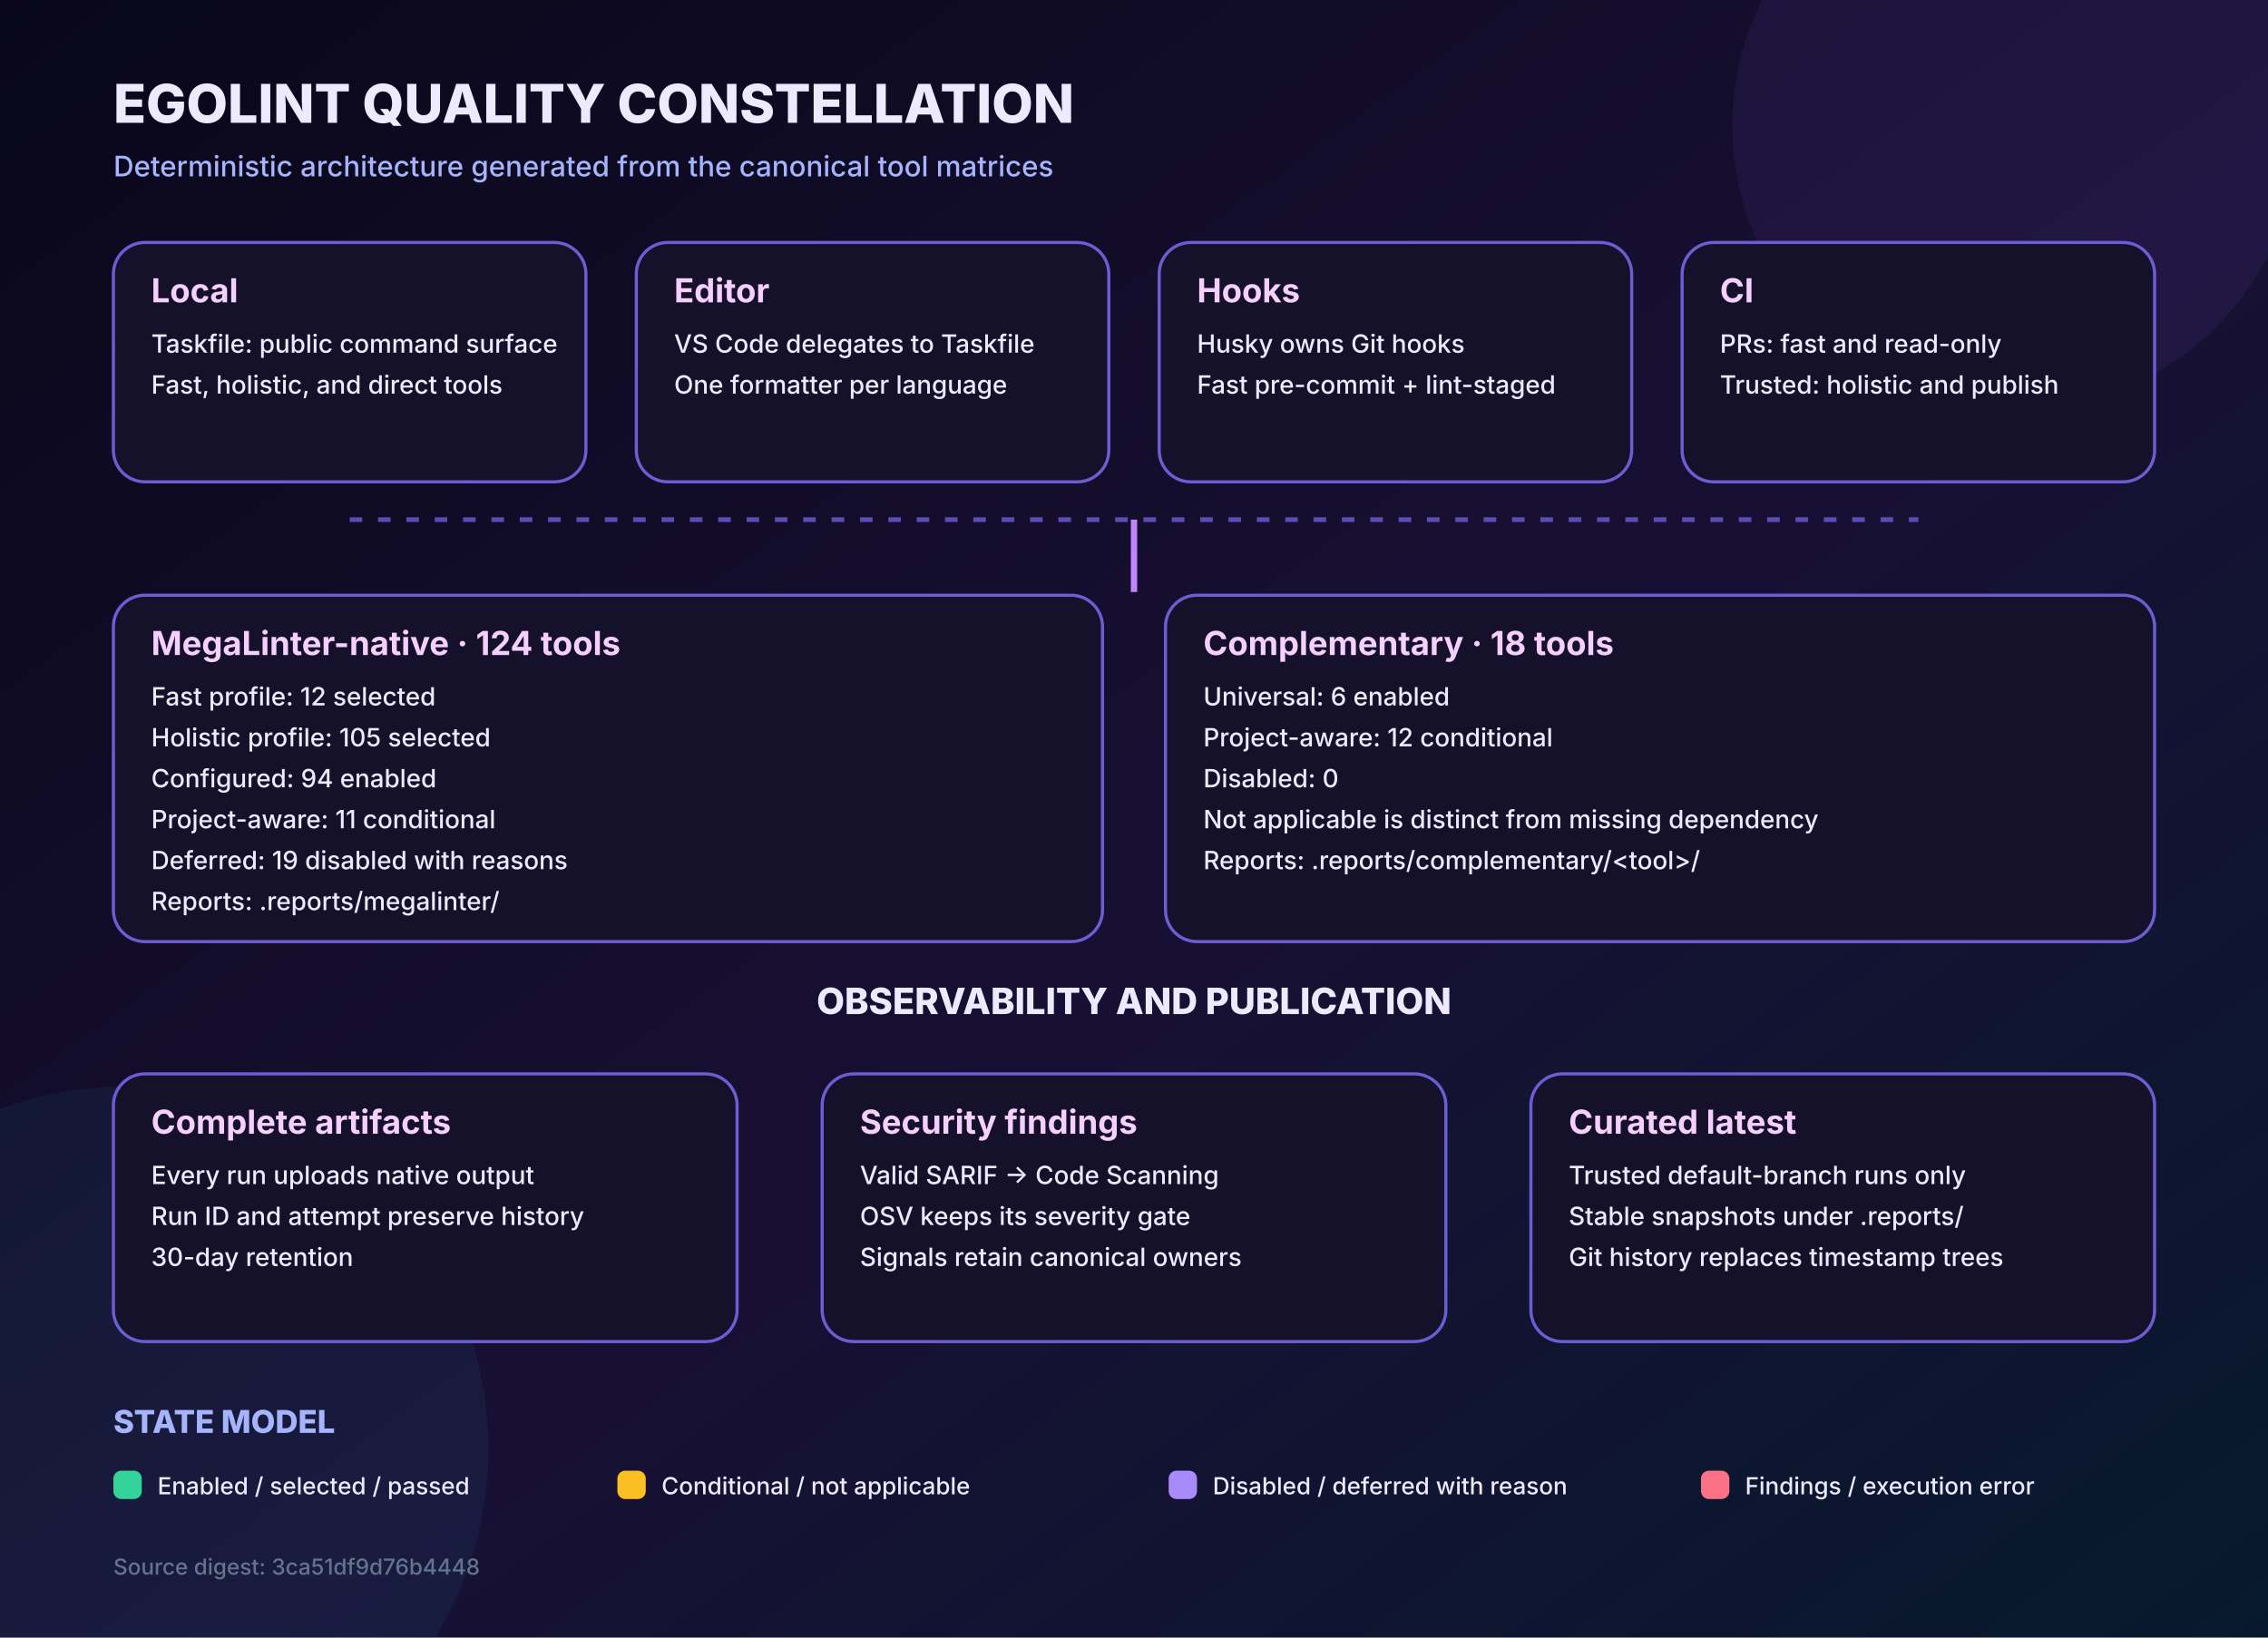
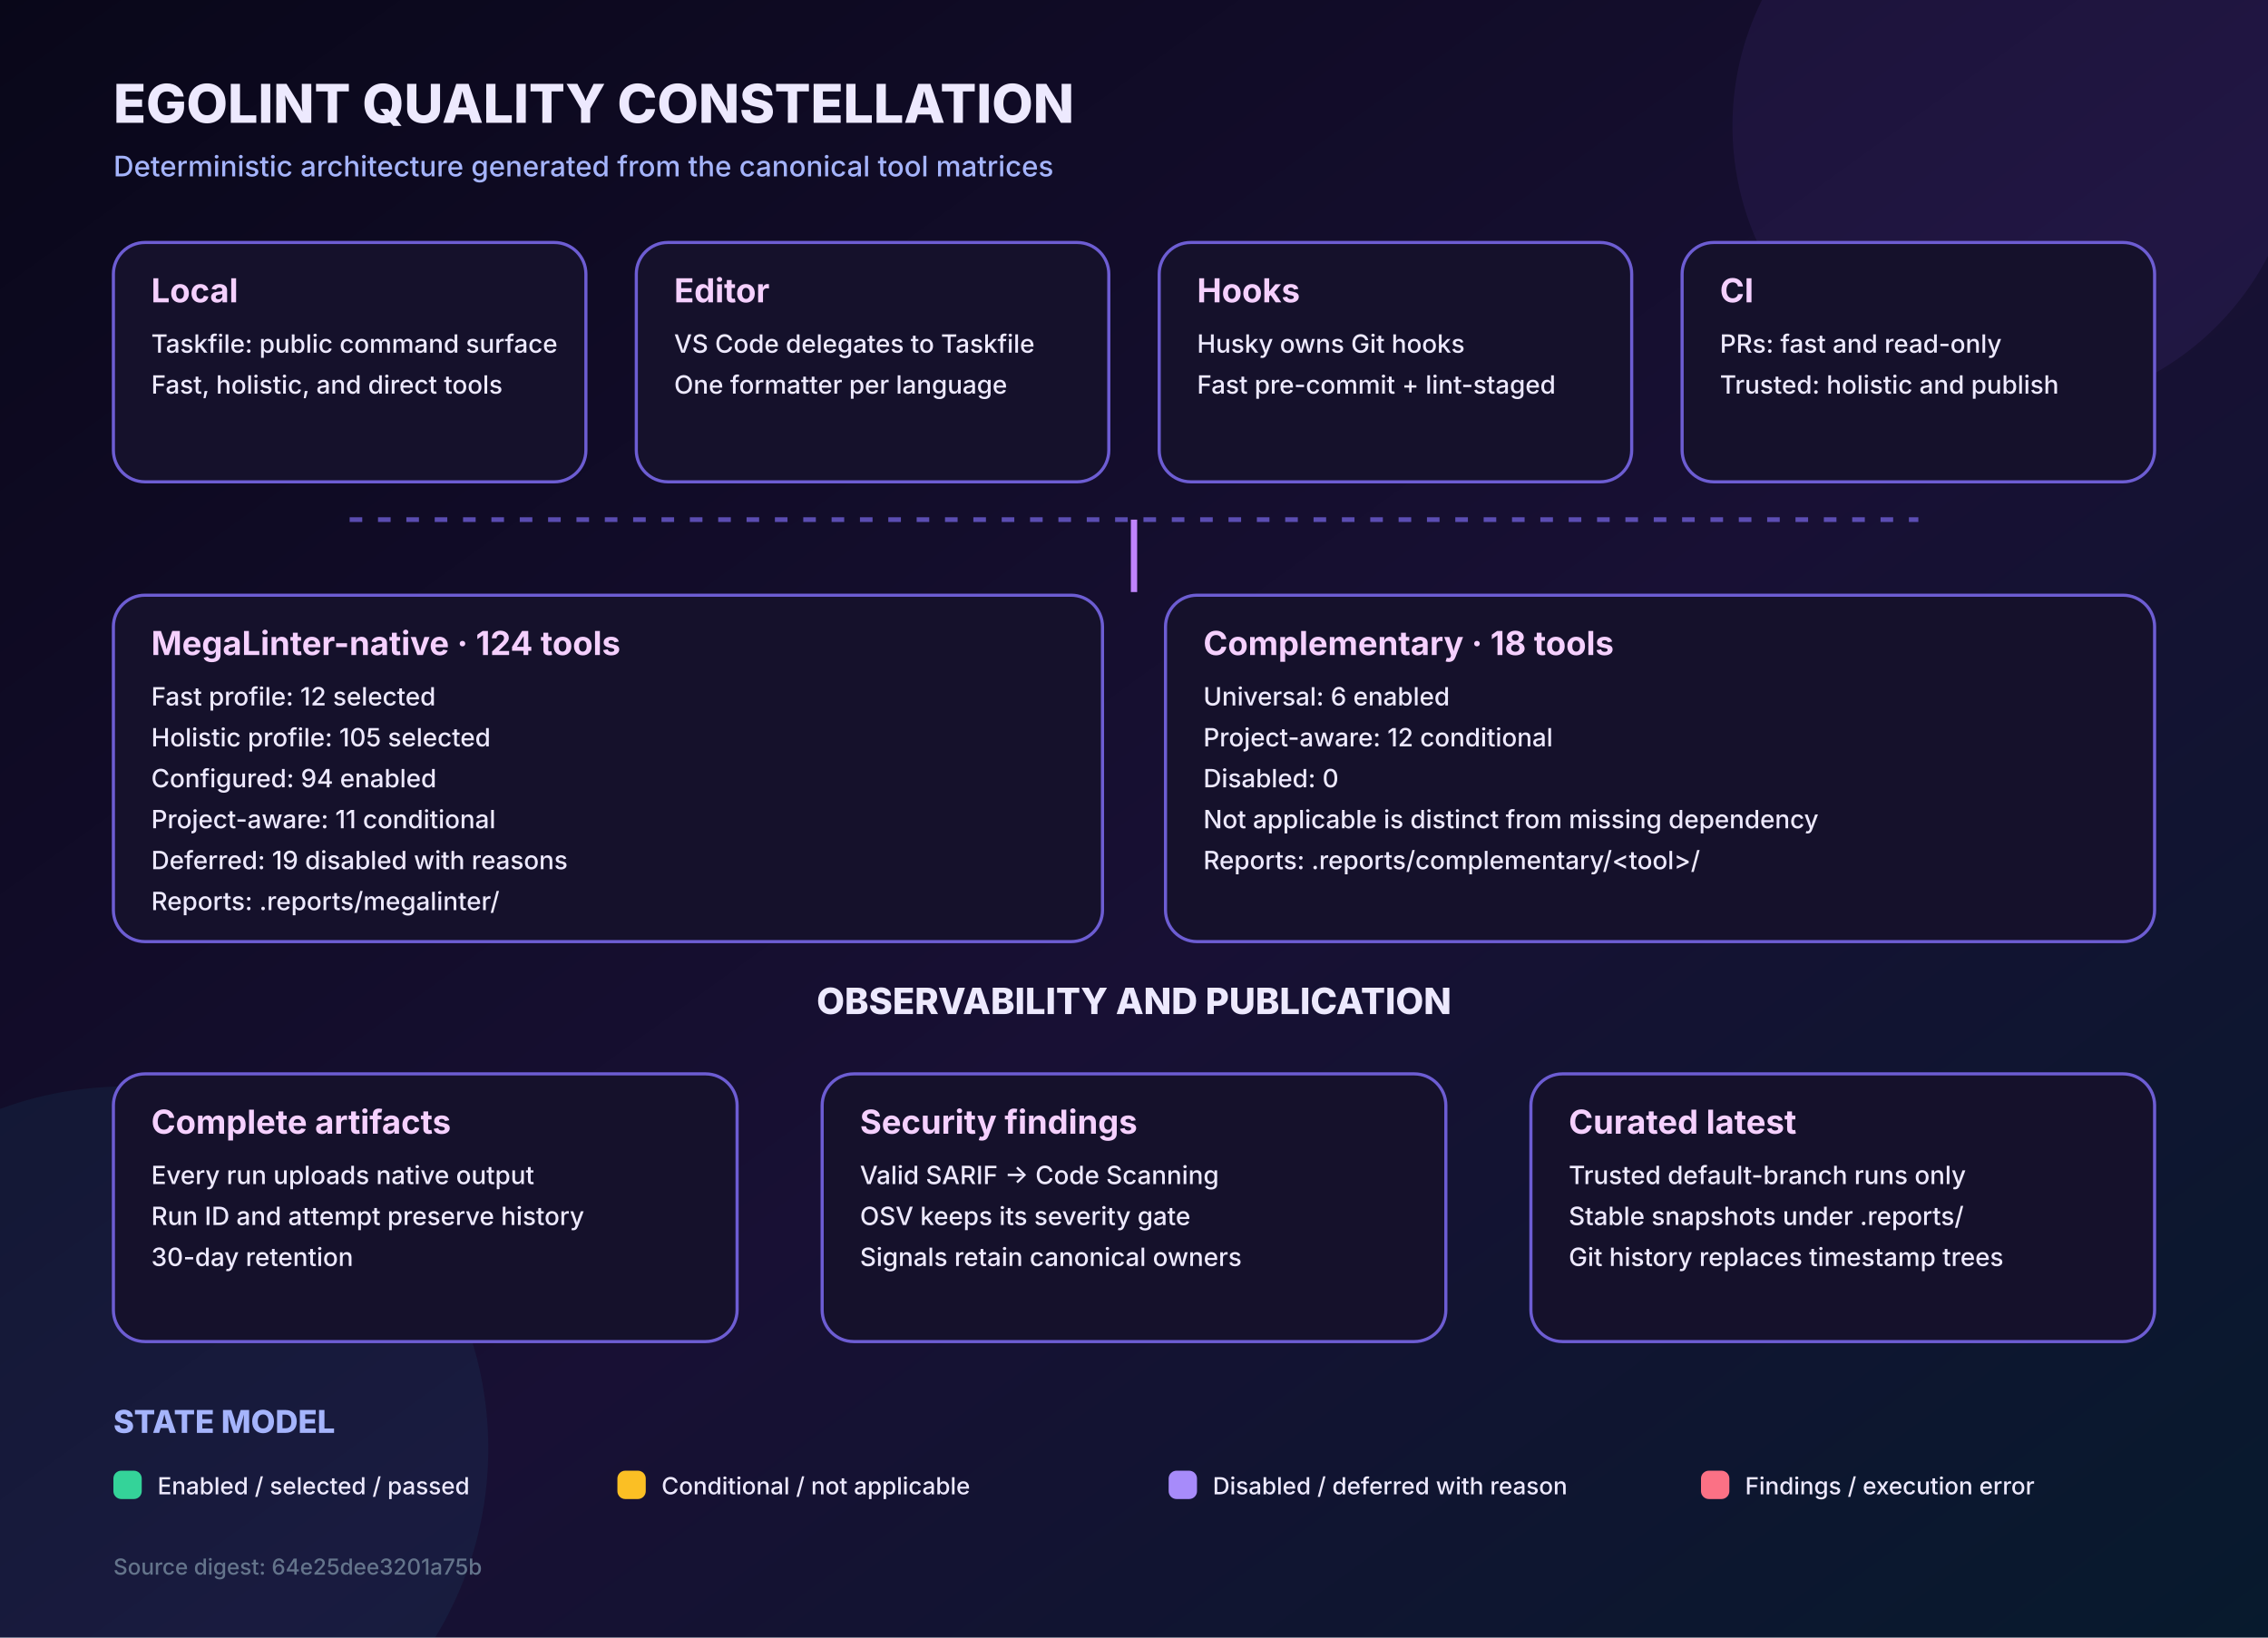
<svg xmlns="http://www.w3.org/2000/svg" width="1440" height="1040" viewBox="0 0 1440 1040" role="img" aria-labelledby="title description" font-family="Inter, ui-sans-serif, system-ui, sans-serif">
  <defs>
    <linearGradient id="background" x1="0" y1="0" x2="1" y2="1">
      <stop offset="0" stop-color="#090719" />
      <stop offset="0.55" stop-color="#181034" />
      <stop offset="1" stop-color="#071A2D" />
    </linearGradient>
    <filter id="glow" x="-40%" y="-40%" width="180%" height="180%">
      <feGaussianBlur stdDeviation="5" result="blur" />
      <feMerge>
        <feMergeNode in="blur" />
        <feMergeNode in="SourceGraphic" />
      </feMerge>
    </filter>
  </defs>
  <rect width="1440" height="1040" fill="url(#background)" />
  <circle cx="1280" cy="80" r="180" fill="#8B5CF6" opacity="0.08" />
  <circle cx="80" cy="920" r="230" fill="#22D3EE" opacity="0.06" />
  <text x="72" y="78" font-size="34" fill="#EDE9FE" font-weight="800" text-anchor="start">EGOLINT QUALITY CONSTELLATION</text>
  <text x="72" y="112" font-size="18" fill="#A5B4FC" font-weight="500" text-anchor="start">Deterministic architecture generated from the canonical tool matrices</text>
  <rect x="72" y="154" width="300" height="152" rx="20" fill="#15112B" stroke="#6D5DD3" stroke-width="2" />
  <text x="96" y="192" font-size="21" fill="#F5D0FE" font-weight="700" text-anchor="start">Local</text>
  <text x="96" y="224" font-size="16" fill="#EDE9FE" font-weight="500" text-anchor="start">Taskfile: public command surface</text>
  <text x="96" y="250" font-size="16" fill="#EDE9FE" font-weight="500" text-anchor="start">Fast, holistic, and direct tools</text>
  <rect x="404" y="154" width="300" height="152" rx="20" fill="#15112B" stroke="#6D5DD3" stroke-width="2" />
  <text x="428" y="192" font-size="21" fill="#F5D0FE" font-weight="700" text-anchor="start">Editor</text>
  <text x="428" y="224" font-size="16" fill="#EDE9FE" font-weight="500" text-anchor="start">VS Code delegates to Taskfile</text>
  <text x="428" y="250" font-size="16" fill="#EDE9FE" font-weight="500" text-anchor="start">One formatter per language</text>
  <rect x="736" y="154" width="300" height="152" rx="20" fill="#15112B" stroke="#6D5DD3" stroke-width="2" />
  <text x="760" y="192" font-size="21" fill="#F5D0FE" font-weight="700" text-anchor="start">Hooks</text>
  <text x="760" y="224" font-size="16" fill="#EDE9FE" font-weight="500" text-anchor="start">Husky owns Git hooks</text>
  <text x="760" y="250" font-size="16" fill="#EDE9FE" font-weight="500" text-anchor="start">Fast pre-commit + lint-staged</text>
  <rect x="1068" y="154" width="300" height="152" rx="20" fill="#15112B" stroke="#6D5DD3" stroke-width="2" />
  <text x="1092" y="192" font-size="21" fill="#F5D0FE" font-weight="700" text-anchor="start">CI</text>
  <text x="1092" y="224" font-size="16" fill="#EDE9FE" font-weight="500" text-anchor="start">PRs: fast and read-only</text>
  <text x="1092" y="250" font-size="16" fill="#EDE9FE" font-weight="500" text-anchor="start">Trusted: holistic and publish</text>
  <path d="M222 330 H1218" stroke="#6D5DD3" stroke-width="3" stroke-dasharray="8 10" opacity="0.8" />
  <path d="M720 330 V376" stroke="#C084FC" stroke-width="4" marker-end="none" />
  <rect x="72" y="378" width="628" height="220" rx="20" fill="#15112B" stroke="#6D5DD3" stroke-width="2" />
  <text x="96" y="416" font-size="21" fill="#F5D0FE" font-weight="700" text-anchor="start">MegaLinter-native · 124 tools</text>
  <text x="96" y="448" font-size="16" fill="#EDE9FE" font-weight="500" text-anchor="start">Fast profile: 12 selected</text>
  <text x="96" y="474" font-size="16" fill="#EDE9FE" font-weight="500" text-anchor="start">Holistic profile: 105 selected</text>
  <text x="96" y="500" font-size="16" fill="#EDE9FE" font-weight="500" text-anchor="start">Configured: 94 enabled</text>
  <text x="96" y="526" font-size="16" fill="#EDE9FE" font-weight="500" text-anchor="start">Project-aware: 11 conditional</text>
  <text x="96" y="552" font-size="16" fill="#EDE9FE" font-weight="500" text-anchor="start">Deferred: 19 disabled with reasons</text>
  <text x="96" y="578" font-size="16" fill="#EDE9FE" font-weight="500" text-anchor="start">Reports: .reports/megalinter/</text>
  <rect x="740" y="378" width="628" height="220" rx="20" fill="#15112B" stroke="#6D5DD3" stroke-width="2" />
  <text x="764" y="416" font-size="21" fill="#F5D0FE" font-weight="700" text-anchor="start">Complementary · 18 tools</text>
  <text x="764" y="448" font-size="16" fill="#EDE9FE" font-weight="500" text-anchor="start">Universal: 6 enabled</text>
  <text x="764" y="474" font-size="16" fill="#EDE9FE" font-weight="500" text-anchor="start">Project-aware: 12 conditional</text>
  <text x="764" y="500" font-size="16" fill="#EDE9FE" font-weight="500" text-anchor="start">Disabled: 0</text>
  <text x="764" y="526" font-size="16" fill="#EDE9FE" font-weight="500" text-anchor="start">Not applicable is distinct from missing dependency</text>
  <text x="764" y="552" font-size="16" fill="#EDE9FE" font-weight="500" text-anchor="start">Reports: .reports/complementary/&lt;tool&gt;/</text>
  <text x="720" y="644" font-size="23" fill="#EDE9FE" font-weight="800" text-anchor="middle">OBSERVABILITY AND PUBLICATION</text>
  <rect x="72" y="682" width="396" height="170" rx="20" fill="#15112B" stroke="#6D5DD3" stroke-width="2" />
  <text x="96" y="720" font-size="21" fill="#F5D0FE" font-weight="700" text-anchor="start">Complete artifacts</text>
  <text x="96" y="752" font-size="16" fill="#EDE9FE" font-weight="500" text-anchor="start">Every run uploads native output</text>
  <text x="96" y="778" font-size="16" fill="#EDE9FE" font-weight="500" text-anchor="start">Run ID and attempt preserve history</text>
  <text x="96" y="804" font-size="16" fill="#EDE9FE" font-weight="500" text-anchor="start">30-day retention</text>
  <rect x="522" y="682" width="396" height="170" rx="20" fill="#15112B" stroke="#6D5DD3" stroke-width="2" />
  <text x="546" y="720" font-size="21" fill="#F5D0FE" font-weight="700" text-anchor="start">Security findings</text>
  <text x="546" y="752" font-size="16" fill="#EDE9FE" font-weight="500" text-anchor="start">Valid SARIF → Code Scanning</text>
  <text x="546" y="778" font-size="16" fill="#EDE9FE" font-weight="500" text-anchor="start">OSV keeps its severity gate</text>
  <text x="546" y="804" font-size="16" fill="#EDE9FE" font-weight="500" text-anchor="start">Signals retain canonical owners</text>
  <rect x="972" y="682" width="396" height="170" rx="20" fill="#15112B" stroke="#6D5DD3" stroke-width="2" />
  <text x="996" y="720" font-size="21" fill="#F5D0FE" font-weight="700" text-anchor="start">Curated latest</text>
  <text x="996" y="752" font-size="16" fill="#EDE9FE" font-weight="500" text-anchor="start">Trusted default-branch runs only</text>
  <text x="996" y="778" font-size="16" fill="#EDE9FE" font-weight="500" text-anchor="start">Stable snapshots under .reports/</text>
  <text x="996" y="804" font-size="16" fill="#EDE9FE" font-weight="500" text-anchor="start">Git history replaces timestamp trees</text>
  <path d="M468 767 H522" stroke="#22D3EE" stroke-width="4" filter="url(#glow)" />
  <path d="M918 767 H972" stroke="#22D3EE" stroke-width="4" filter="url(#glow)" />
  <text x="72" y="910" font-size="20" fill="#A5B4FC" font-weight="800" text-anchor="start">STATE MODEL</text>
  <rect x="72" y="934" width="18" height="18" rx="5" fill="#34D399" />
  <text x="100" y="949" font-size="15" fill="#EDE9FE" font-weight="500" text-anchor="start">Enabled / selected / passed</text>
  <rect x="392" y="934" width="18" height="18" rx="5" fill="#FBBF24" />
  <text x="420" y="949" font-size="15" fill="#EDE9FE" font-weight="500" text-anchor="start">Conditional / not applicable</text>
  <rect x="742" y="934" width="18" height="18" rx="5" fill="#A78BFA" />
  <text x="770" y="949" font-size="15" fill="#EDE9FE" font-weight="500" text-anchor="start">Disabled / deferred with reason</text>
  <rect x="1080" y="934" width="18" height="18" rx="5" fill="#FB7185" />
  <text x="1108" y="949" font-size="15" fill="#EDE9FE" font-weight="500" text-anchor="start">Findings / execution error</text>
-   <text x="72" y="1000" font-size="14" fill="#64748B" font-weight="500" text-anchor="start">Source digest: 3ca51df9d76b4448</text>
+   <text x="72" y="1000" font-size="14" fill="#64748B" font-weight="500" text-anchor="start">Source digest: 64e25dee3201a75b</text>
</svg>
